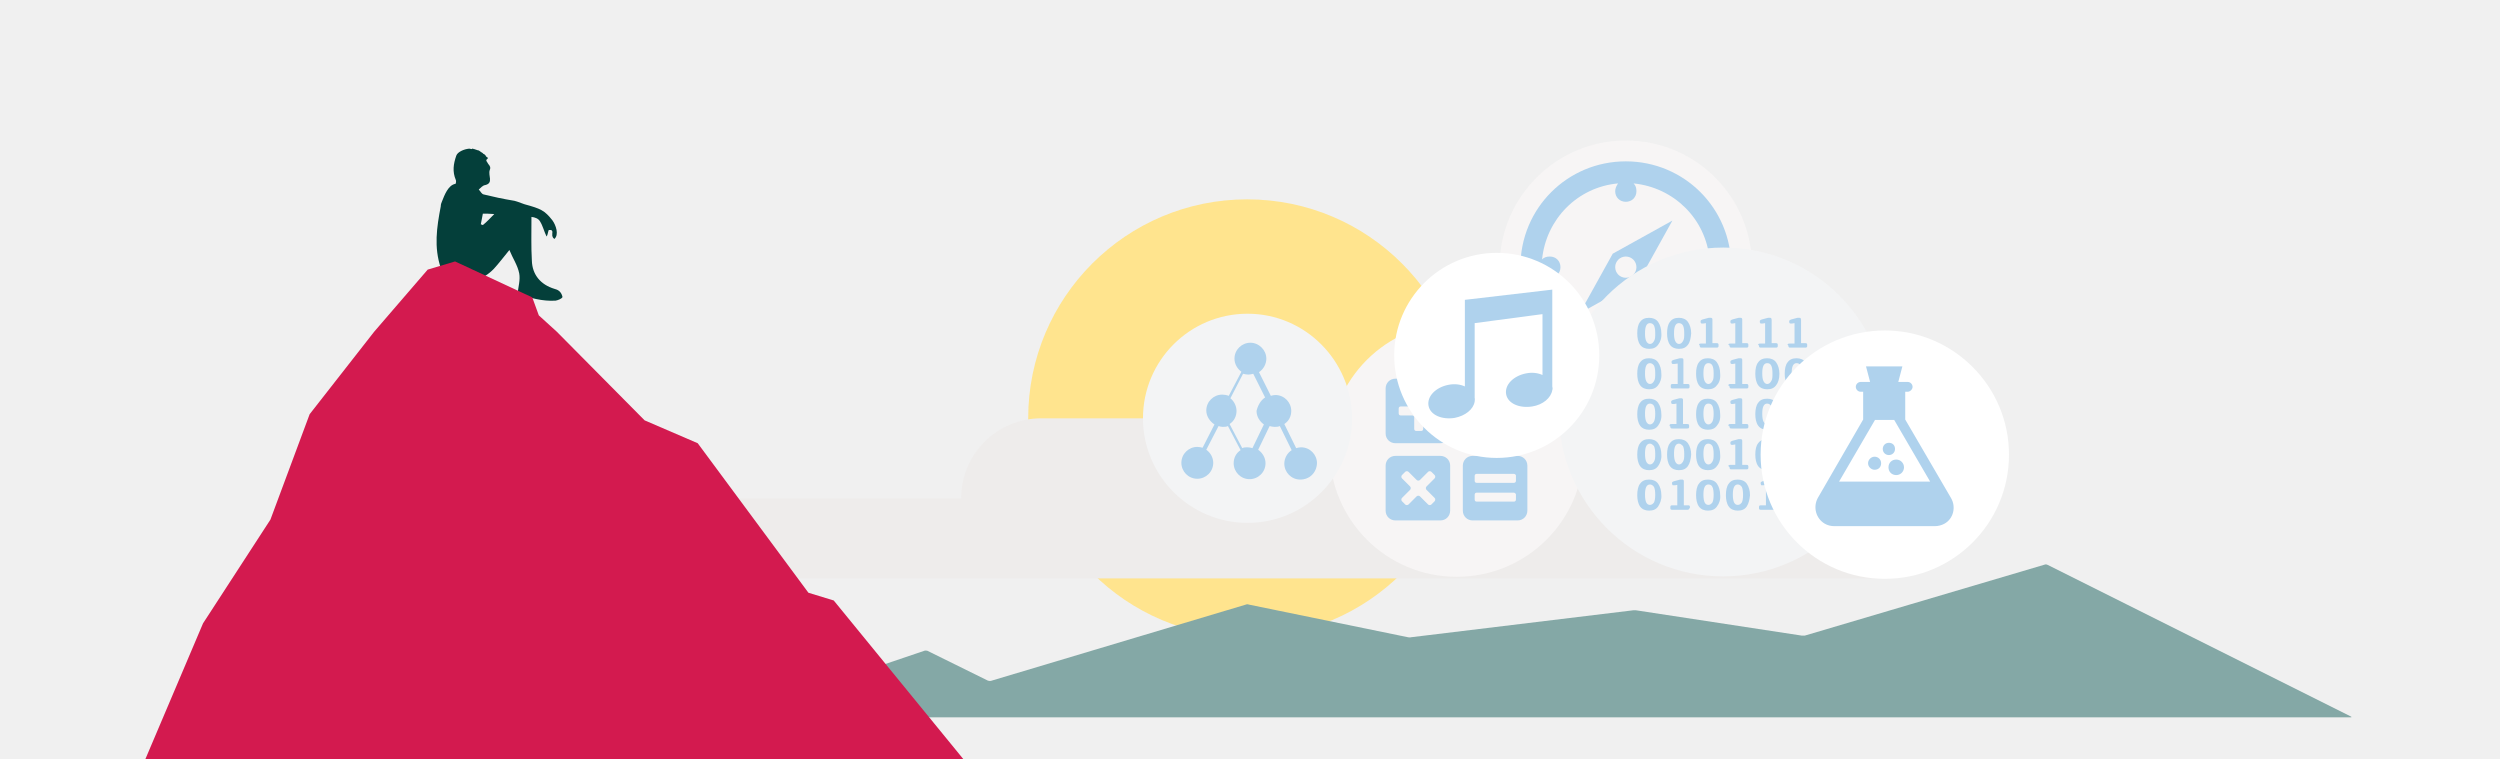
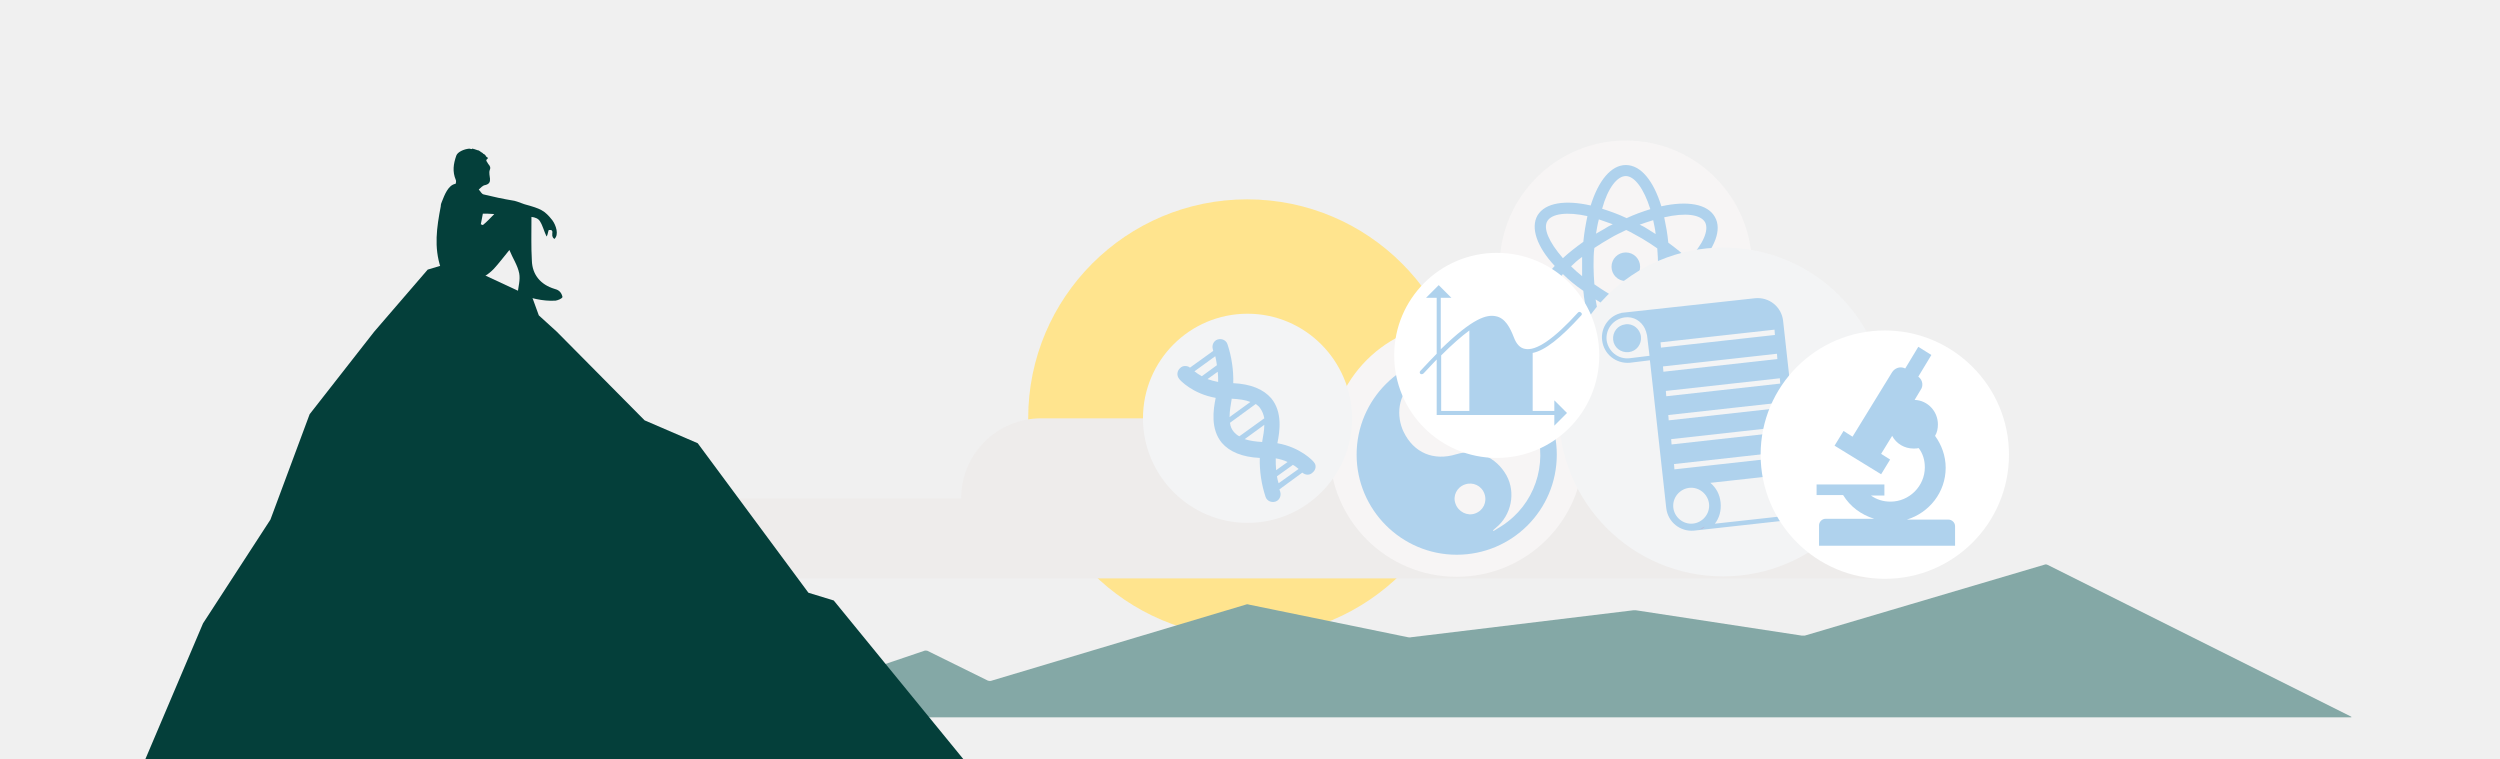
- <svg xmlns="http://www.w3.org/2000/svg" version="1.1" id="Layer_3" x="0px" y="0px" viewBox="0 303.1 612 185.8" enable-background="new 0 303.1 612 185.8" xml:space="preserve">
-   <circle fill="#FFE48E" cx="305.3" cy="405.5" r="53.6" />
-   <path fill="#EEECEB" d="M396.7,425.1v-19.6H254.9c-10.8,0-19.6,8.7-19.6,19.6h-92.8v19.6h321.2v-19.6H396.7z" />
-   <g>
-     <path fill="#84A8A6" d="M575.5,478.5c0.2,0.1,0.2,0.2,0,0.2h-397c-0.2,0-0.2-0.1,0-0.1l47.8-16.2c0.2-0.1,0.5,0,0.7,0l14.8,7.3   c0.2,0.1,0.5,0.1,0.7,0.1l62.5-18.7c0.2-0.1,0.5-0.1,0.7,0l39,8c0.2,0,0.5,0.1,0.7,0l54.4-6.6c0.2,0,0.5,0,0.7,0l40.6,6.2   c0.2,0,0.5,0,0.7,0l58.8-17.4c0.2-0.1,0.5,0,0.7,0.1L575.5,478.5z" />
-   </g>
-   <circle fill="#AFD2ED" cx="356.6" cy="413.2" r="28.7" />
+ <svg xmlns="http://www.w3.org/2000/svg" version="1.1" id="Layer_3" x="0px" y="0px" viewBox="0 280.2 612 185.8" enable-background="new 0 280.2 612 185.8" xml:space="preserve">
  <g>
    <g>
-       <path fill="#F7F5F5" d="M370.6,419.1h-9.1c-0.3,0-0.5,0.2-0.5,0.5v1.2c0,0.3,0.2,0.5,0.5,0.5h9.1c0.3,0,0.5-0.2,0.5-0.5v-1.1    C371.2,419.4,370.9,419.1,370.6,419.1z" />
-       <path fill="#F7F5F5" d="M370.6,423.7h-9.1c-0.3,0-0.5,0.2-0.5,0.5v1.2c0,0.3,0.2,0.5,0.5,0.5h9.1c0.3,0,0.5-0.2,0.5-0.5v-1.1    C371.2,424.1,370.9,423.7,370.6,423.7z" />
-       <path fill="#F7F5F5" d="M351.7,402.6h-2.8c-0.3,0-0.5-0.2-0.5-0.5v-2.8c0-0.3-0.2-0.5-0.5-0.5h-1.2c-0.3,0-0.5,0.2-0.5,0.5v2.8    c0,0.3-0.2,0.5-0.5,0.5h-2.8c-0.3,0-0.5,0.2-0.5,0.5v1.2c0,0.3,0.2,0.5,0.5,0.5h2.8c0.3,0,0.5,0.2,0.5,0.5v2.8    c0,0.3,0.2,0.5,0.5,0.5h1.2c0.3,0,0.5-0.2,0.5-0.5v-2.8c0-0.3,0.2-0.5,0.5-0.5h2.8c0.3,0,0.5-0.2,0.5-0.5v-1.2    C352.2,402.8,352,402.6,351.7,402.6z" />
-       <path fill="#F7F5F5" d="M351.2,420.2c0.2-0.2,0.2-0.6,0-0.8l-0.8-0.8c-0.2-0.2-0.6-0.2-0.8,0l-2,2c-0.2,0.2-0.6,0.2-0.8,0l-2-2    c-0.2-0.2-0.6-0.2-0.8,0l-0.8,0.8c-0.2,0.2-0.2,0.6,0,0.8l2,2c0.2,0.2,0.2,0.6,0,0.8l-2,2c-0.2,0.2-0.2,0.6,0,0.8l0.8,0.8    c0.2,0.2,0.6,0.2,0.8,0l2-2c0.2-0.2,0.6-0.2,0.8,0l2,2c0.2,0.2,0.6,0.2,0.8,0l0.8-0.8c0.2-0.2,0.2-0.6,0-0.8l-2-2    c-0.2-0.2-0.2-0.6,0-0.8L351.2,420.2z" />
-       <path fill="#F7F5F5" d="M356.6,382.1c-17.2,0-31.1,13.9-31.1,31.1s13.9,31.1,31.1,31.1s31.1-13.9,31.1-31.1    S373.8,382.1,356.6,382.1z M355,428.1c0,1.3-1,2.4-2.4,2.4h-11c-1.3,0-2.4-1-2.4-2.4v-11c0-1.3,1-2.4,2.4-2.4h11    c1.3,0,2.4,1,2.4,2.4V428.1z M355,409.2c0,1.3-1,2.4-2.4,2.4h-11c-1.3,0-2.4-1-2.4-2.4v-11c0-1.3,1-2.4,2.4-2.4h11    c1.3,0,2.4,1,2.4,2.4V409.2z M373.9,428.1c0,1.3-1,2.4-2.4,2.4h-11c-1.3,0-2.4-1-2.4-2.4v-11c0-1.3,1-2.4,2.4-2.4h11    c1.3,0,2.4,1,2.4,2.4V428.1z M373.9,409.2c0,1.3-1,2.4-2.4,2.4h-11c-1.3,0-2.4-1-2.4-2.4v-11c0-1.3,1-2.4,2.4-2.4h11    c1.3,0,2.4,1,2.4,2.4V409.2z" />
-       <path fill="#F7F5F5" d="M370.6,402.6h-9.1c-0.3,0-0.5,0.2-0.5,0.5v1.2c0,0.3,0.2,0.5,0.5,0.5h9.1c0.3,0,0.5-0.2,0.5-0.5v-1.2    C371.2,402.8,370.9,402.6,370.6,402.6z" />
+       <g>
+         <path fill="#F7F5F5" d="M398,314.6c-17.1,0-30.9,13.9-30.9,30.9s13.9,30.9,30.9,30.9c17.1,0,30.9-13.9,30.9-30.9     S415.2,314.6,398,314.6z" />
+       </g>
+     </g>
+     <g>
+       <circle fill="#AFD2ED" cx="398" cy="345.5" r="3.5" />
+       <path fill="#AFD2ED" d="M419.8,333.3c-1.8-3.2-6.8-4-13.1-2.6c-1.9-6.2-5-10.1-8.7-10.1c-3.6,0-6.7,3.8-8.6,9.9    c-6.2-1.4-11.1-0.7-13,2.4c-1.8,3.1-0.1,7.8,4.2,12.4c-4.4,4.7-6.2,9.2-4.5,12.4c1.8,3.2,6.8,4,13.1,2.6c1.9,6.2,5,10.1,8.7,10.1    c3.6,0,6.7-3.8,8.6-9.9c6.2,1.4,11.1,0.7,13-2.4c1.8-3.1,0.1-7.7-4.2-12.4C419.8,341,421.6,336.4,419.8,333.3z M378.8,334.3    c1.1-1.8,4.8-2.3,9.8-1.2c-0.4,1.9-0.8,4.1-1,6.3c-1.8,1.3-3.5,2.6-5,4C379.2,339.5,377.7,336.1,378.8,334.3z M387.3,347.8    c-1-0.8-1.9-1.6-2.7-2.4c0.8-0.8,1.7-1.6,2.7-2.3c0,0.8,0,1.6,0,2.4C387.3,346.3,387.3,347,387.3,347.8z M378.6,356.4    c-1-1.9,0.4-5.3,4-9.1c1.4,1.4,3.1,2.8,5,4.1c0.2,2.2,0.6,4.3,1,6.2C383.4,358.8,379.7,358.3,378.6,356.4z M405.3,337.5    c-0.6-0.4-1.3-0.8-1.9-1.2c-0.6-0.4-1.3-0.8-2-1.1c1.2-0.4,2.2-0.8,3.3-1.1C404.9,335.1,405.2,336.3,405.3,337.5z M398,323.3    c2.1,0,4.4,3,6,8.1c-1.9,0.6-3.9,1.3-5.8,2.2c-2.1-1-4.1-1.7-6-2.3C393.6,326.2,395.9,323.3,398,323.3z M391.4,333.9    c1.1,0.4,2.2,0.8,3.4,1.2c-0.7,0.3-1.4,0.7-2,1.1c-0.7,0.4-1.4,0.8-2.1,1.2C390.9,336.2,391.1,335,391.4,333.9z M390.6,353.5    c0.6,0.4,1.3,0.8,1.9,1.2c0.7,0.4,1.4,0.8,2,1.1c-1.2,0.4-2.2,0.8-3.3,1.1C391,355.8,390.8,354.7,390.6,353.5z M398,367.7    c-2.1,0-4.4-3-6-8.1c1.9-0.6,3.9-1.3,5.8-2.2c2.1,1,4.1,1.7,6,2.3C402.3,364.8,400.1,367.7,398,367.7z M404.6,357.1    c-1.1-0.4-2.2-0.8-3.4-1.2c0.7-0.4,1.3-0.7,2-1.1c0.7-0.4,1.4-0.8,2.1-1.2C405.1,354.8,404.9,356,404.6,357.1z M405.7,350    c-1.2,0.8-2.5,1.6-3.9,2.3c-1.3,0.8-2.7,1.4-3.9,2c-1.3-0.6-2.6-1.4-3.9-2.1c-1.3-0.8-2.6-1.6-3.7-2.4c-0.1-1.4-0.2-2.9-0.2-4.4    c0-1.6,0-3.1,0.2-4.5c1.2-0.8,2.5-1.6,3.9-2.4c1.3-0.8,2.7-1.4,3.9-2c1.3,0.6,2.6,1.4,3.9,2.1c1.3,0.8,2.6,1.6,3.7,2.4    c0.1,1.4,0.2,2.9,0.2,4.4C405.9,347.1,405.8,348.6,405.7,350z M417.4,334.6c1,1.9-0.4,5.3-4,9.1c-1.5-1.4-3.1-2.7-5-4.1    c-0.2-2.2-0.6-4.3-1-6.2C412.6,332.2,416.3,332.7,417.4,334.6z M408.6,343.2c1,0.8,1.9,1.6,2.7,2.4c-0.8,0.8-1.7,1.5-2.7,2.3    c0-0.8,0-1.6,0-2.4C408.7,344.8,408.7,344,408.6,343.2z M417.2,356.7c-1.1,1.8-4.8,2.3-9.8,1.1c0.4-1.9,0.8-4.1,1-6.3    c1.8-1.3,3.5-2.6,5-3.9C416.8,351.4,418.3,354.9,417.2,356.7z" />
    </g>
  </g>
-   <circle fill="#AFD2ED" cx="398" cy="368.4" r="27.6" />
+   <circle fill="#FFE48E" cx="305.3" cy="382.6" r="53.6" />
+   <path fill="#EEECEB" d="M396.7,402.2v-19.6H254.9c-10.8,0-19.6,8.7-19.6,19.6h-92.8v19.6h321.2v-19.6H396.7z" />
+   <g>
+     <path fill="#84A8A6" d="M575.5,455.6c0.2,0.1,0.2,0.2,0,0.2h-397c-0.2,0-0.2-0.1,0-0.1l47.8-16.2c0.2-0.1,0.5,0,0.7,0l14.8,7.3   c0.2,0.1,0.5,0.1,0.7,0.1l62.5-18.7c0.2-0.1,0.5-0.1,0.7,0l39,8c0.2,0,0.5,0.1,0.7,0l54.4-6.6c0.2,0,0.5,0,0.7,0l40.6,6.2   c0.2,0,0.5,0,0.7,0l58.8-17.4c0.2-0.1,0.5,0,0.7,0.1L575.5,455.6z" />
+   </g>
  <g>
    <g>
-       <circle fill="#F7F5F5" cx="398" cy="368.5" r="2.6" />
-       <path fill="#F7F5F5" d="M414,368.5c0-1.5,1.1-2.6,2.6-2.6c0.7,0,1.3,0.3,1.9,0.7c-0.9-9.9-8.7-17.6-18.6-18.6    c0.5,0.5,0.7,1.1,0.7,1.9c0,1.5-1.1,2.6-2.6,2.6s-2.6-1.1-2.6-2.6c0-0.7,0.3-1.3,0.7-1.9c-9.9,0.9-17.6,8.7-18.6,18.6    c0.5-0.5,1.1-0.7,1.9-0.7c1.5,0,2.6,1.1,2.6,2.6s-1.1,2.6-2.6,2.6c-0.7,0-1.3-0.3-1.9-0.7c0.9,9.9,8.7,17.6,18.6,18.6    c-0.5-0.5-0.7-1.1-0.7-1.9c0-1.5,1.1-2.6,2.6-2.6s2.6,1.1,2.6,2.6c0,0.7-0.3,1.3-0.7,1.9c9.9-0.9,17.6-8.7,18.6-18.6    c-0.5,0.5-1.1,0.7-1.9,0.7C415.2,371.1,414,369.8,414,368.5z M401.3,371.7L401.3,371.7l-14.6,8.1l8.1-14.6l0,0l14.6-8.1    L401.3,371.7z" />
-       <path fill="#F7F5F5" d="M398,337.5c-17.1,0-30.9,13.9-30.9,30.9s13.9,30.9,30.9,30.9c17.1,0,30.9-13.9,30.9-30.9    S415.2,337.5,398,337.5z M398,394.2c-14.2,0-25.8-11.5-25.8-25.8s11.5-25.8,25.8-25.8s25.8,11.5,25.8,25.8    C423.9,382.7,412.3,394.2,398,394.2z" />
+       <path fill="#F7F5F5" d="M356.6,359.2c-17.2,0-31.1,13.9-31.1,31.1s13.9,31.1,31.1,31.1s31.1-13.9,31.1-31.1    S373.8,359.2,356.6,359.2z" />
    </g>
  </g>
-   <circle fill="#AFD2ED" cx="421.8" cy="403.9" r="37.2" />
+   <path fill="#043F3A" d="M135.7,350.9c-3.3-1-5.4-3.4-5.5-6.9c-0.2-3.5-0.1-6.7-0.1-10.7c0.9,0.1,1.7,0.4,2.1,1.1  c0.7,1.1,1,2.5,1.6,3.7c0.3-0.4,0.3-1,0.5-1.5c0,0,0-0.1,0.1-0.1h0.1c0.1,0,0.3,0,0.4,0c0.3,0.1,0.4,0.5,0.3,0.7c0,0,0,0.1,0,0.2  s0,0.2,0,0.3v0.1v0.1l0,0v0.1c0,0,0,0.1,0.1,0.1c0,0.1,0,0.2,0.1,0.3c0.1,0.1,0.2,0.2,0.3,0.3c1.2-1,0.4-3.4-0.5-4.6  c-1.9-2.4-2.8-2.8-6.8-3.9c-1.3-0.5-2.5-0.9-2.8-0.9c-2.4-0.4-4.8-0.9-7.2-1.5c-0.5-0.1-0.8-0.8-1.2-1.2c0.5-0.4,0.9-1,1.6-1.1  c2.1-0.5,0.6-2.4,1.1-3.7c0-0.1,0.1-0.2,0.1-0.3v-0.1v-0.1v-0.1v-0.1c0-0.1-0.1-0.1-0.1-0.2s-0.1-0.2-0.1-0.2  c-0.1-0.1-0.2-0.3-0.3-0.4c-0.1-0.2-0.2-0.3-0.3-0.5c-0.1-0.1-0.1-0.1-0.1-0.2l0,0c0-0.1,0-0.1-0.1-0.2c0.1-0.1,0.2-0.2,0.3-0.3  c0.1-0.1,0.2-0.2,0.1-0.3c-0.1-0.1-0.2-0.1-0.3-0.2s-0.2-0.2-0.2-0.3c-0.1-0.1-0.2-0.2-0.3-0.3c-0.1-0.1-0.1-0.1-0.2-0.1  c-0.1-0.1-0.2-0.1-0.2-0.2c-0.1-0.1-0.2-0.1-0.3-0.2c-0.1,0-0.2-0.1-0.3-0.2c-0.1-0.1-0.2-0.1-0.3-0.2c-0.1-0.1-0.2-0.1-0.3-0.1  c-0.1,0-0.2-0.1-0.3-0.1c-0.2-0.1-0.4-0.1-0.6-0.2c-0.1,0-0.2,0-0.3-0.1c0,0-0.1,0-0.2,0c0,0,0,0-0.1,0.1c-0.2,0-0.4-0.1-0.6-0.1  c0,0-0.1,0-0.1-0.1v0.1c-1.2,0.1-2.8,0.8-3.1,1.7c-0.7,2-1,3.9-0.1,6c0.1,0.2,0,0.9-0.1,0.9c-1.8,0.3-2.7,2.8-3.3,4.3  c-0.2,0.4-0.3,0.8-0.3,1.2c-1,5.2-1.7,10,0,15.1c0.5,1.6,1.6,2.5,3.1,2.9c3.8,1.1,7.2,0.1,9.9-2.7c1.2-1.3,2.4-2.9,3.8-4.6  c0.8,2,2,3.7,2.4,5.7c0.3,1.6-0.2,3.2-0.4,5c3,1,6,1.9,9.3,1.7c0.6-0.1,1.6-0.5,1.7-0.9C137.4,351.5,136.5,351.1,135.7,350.9z   M118.2,335.3c-0.2-0.1-0.3-0.1-0.5-0.2c0.2-0.8,0.3-1.7,0.5-2.6c0.8,0,1.6,0,2.8,0.1C120,333.6,119.2,334.5,118.2,335.3z" />
+   <polygon fill="#043F3A" points="235.8,466 204.1,427.2 197.9,425.3 170.8,388.7 157.8,383.1 136.3,361.4 131.9,357.4 130.3,353   111.4,344.2 104.7,346.2 91.6,361.4 75.8,381.6 66.2,407.4 49.7,432.8 35.6,466 " />
+   <rect y="280.2" fill="none" width="612" height="185.7" />
  <g>
-     <path fill="#F3F4F5" d="M418.2,411.7c-0.4,0-0.7,0.2-0.9,0.6c-0.2,0.4-0.3,1-0.3,1.9c0,0.8,0.1,1.5,0.3,1.9   c0.2,0.4,0.5,0.7,0.9,0.7s0.7-0.2,1-0.7s0.3-1,0.3-1.9c0-0.8-0.1-1.5-0.3-1.9C419,412,418.7,411.7,418.2,411.7z" />
-     <path fill="#F3F4F5" d="M418.2,421.7c-0.4,0-0.7,0.2-0.9,0.6c-0.2,0.4-0.3,1-0.3,1.9c0,0.8,0.1,1.5,0.3,1.9   c0.2,0.4,0.5,0.6,0.9,0.6s0.7-0.2,1-0.6c0.2-0.4,0.3-1,0.3-1.9c0-0.8-0.1-1.5-0.3-1.9C419,421.9,418.7,421.7,418.2,421.7z" />
-     <path fill="#F3F4F5" d="M411,382.2c-0.4,0-0.7,0.2-0.9,0.6c-0.2,0.4-0.3,1-0.3,1.9s0.1,1.5,0.3,1.9c0.2,0.4,0.5,0.7,0.9,0.7   s0.7-0.2,1-0.7s0.3-1,0.3-1.9s-0.1-1.5-0.3-1.9C411.8,382.4,411.4,382.2,411,382.2z" />
-     <path fill="#F3F4F5" d="M418.2,401.9c-0.4,0-0.7,0.2-0.9,0.6c-0.2,0.4-0.3,1-0.3,1.9c0,0.8,0.1,1.5,0.3,1.9   c0.2,0.4,0.5,0.7,0.9,0.7s0.7-0.2,1-0.7c0.2-0.4,0.3-1,0.3-1.9c0-0.8-0.1-1.5-0.3-1.9C419,402.1,418.7,401.9,418.2,401.9z" />
-     <path fill="#F3F4F5" d="M418.2,392c-0.4,0-0.7,0.2-0.9,0.6c-0.2,0.4-0.3,1-0.3,1.9s0.1,1.5,0.3,1.9c0.2,0.4,0.5,0.7,0.9,0.7   s0.7-0.2,1-0.7s0.3-1,0.3-1.9s-0.1-1.5-0.3-1.9C419,392.2,418.7,392,418.2,392z" />
-     <path fill="#F3F4F5" d="M403.9,382.2c-0.4,0-0.7,0.2-0.9,0.6c-0.2,0.4-0.3,1-0.3,1.9s0.1,1.5,0.3,1.9c0.2,0.4,0.5,0.7,0.9,0.7   s0.7-0.2,1-0.7s0.3-1,0.3-1.9s-0.1-1.5-0.3-1.9C404.7,382.4,404.3,382.2,403.9,382.2z" />
-     <path fill="#F3F4F5" d="M411,411.7c-0.4,0-0.7,0.2-0.9,0.6c-0.2,0.4-0.3,1-0.3,1.9c0,0.8,0.1,1.5,0.3,1.9c0.2,0.4,0.5,0.7,0.9,0.7   s0.7-0.2,1-0.7s0.3-1,0.3-1.9c0-0.8-0.1-1.5-0.3-1.9C411.7,412,411.4,411.7,411,411.7z" />
-     <path fill="#F3F4F5" d="M403.9,401.9c-0.4,0-0.7,0.2-0.9,0.6c-0.2,0.4-0.3,1-0.3,1.9c0,0.8,0.1,1.5,0.3,1.9   c0.2,0.4,0.5,0.7,0.9,0.7s0.7-0.2,1-0.7c0.2-0.4,0.3-1,0.3-1.9c0-0.8-0.1-1.5-0.3-1.9S404.3,401.9,403.9,401.9z" />
-     <path fill="#F3F4F5" d="M403.9,421.7c-0.4,0-0.7,0.2-0.9,0.6c-0.2,0.4-0.3,1-0.3,1.9c0,0.8,0.1,1.5,0.3,1.9   c0.2,0.4,0.5,0.6,0.9,0.6s0.7-0.2,1-0.6c0.2-0.4,0.3-1,0.3-1.9c0-0.8-0.1-1.5-0.3-1.9C404.6,421.9,404.3,421.7,403.9,421.7z" />
-     <path fill="#F3F4F5" d="M403.9,411.7c-0.4,0-0.7,0.2-0.9,0.6c-0.2,0.4-0.3,1-0.3,1.9c0,0.8,0.1,1.5,0.3,1.9   c0.2,0.4,0.5,0.7,0.9,0.7s0.7-0.2,1-0.7s0.3-1,0.3-1.9c0-0.8-0.1-1.5-0.3-1.9C404.6,412,404.3,411.7,403.9,411.7z" />
-     <path fill="#F3F4F5" d="M432.6,411.7c-0.4,0-0.7,0.2-0.9,0.6c-0.2,0.4-0.3,1-0.3,1.9c0,0.8,0.1,1.5,0.3,1.9   c0.2,0.4,0.5,0.7,0.9,0.7s0.7-0.2,1-0.7s0.3-1,0.3-1.9c0-0.8-0.1-1.5-0.3-1.9C433.4,412,433.1,411.7,432.6,411.7z" />
-     <path fill="#F3F4F5" d="M403.9,392c-0.4,0-0.7,0.2-0.9,0.6c-0.2,0.4-0.3,1-0.3,1.9s0.1,1.5,0.3,1.9c0.2,0.4,0.5,0.7,0.9,0.7   s0.7-0.2,1-0.7s0.3-1,0.3-1.9s-0.1-1.5-0.3-1.9C404.6,392.2,404.3,392,403.9,392z" />
-     <path fill="#F3F4F5" d="M425.4,421.7c-0.4,0-0.7,0.2-0.9,0.6c-0.2,0.4-0.3,1-0.3,1.9c0,0.8,0.1,1.5,0.3,1.9   c0.2,0.4,0.5,0.6,0.9,0.6s0.7-0.2,1-0.6c0.2-0.4,0.3-1,0.3-1.9c0-0.8-0.1-1.5-0.3-1.9C426.1,421.9,425.8,421.7,425.4,421.7z" />
-     <path fill="#F3F4F5" d="M439.8,392c-0.4,0-0.7,0.2-0.9,0.6c-0.2,0.4-0.3,1-0.3,1.9s0.1,1.5,0.3,1.9c0.2,0.4,0.5,0.7,0.9,0.7   s0.7-0.2,1-0.7s0.3-1,0.3-1.9s-0.1-1.5-0.3-1.9S440.3,392,439.8,392z" />
-     <path fill="#F3F4F5" d="M439.8,401.9c-0.4,0-0.7,0.2-0.9,0.6c-0.2,0.4-0.3,1-0.3,1.9c0,0.8,0.1,1.5,0.3,1.9   c0.2,0.4,0.5,0.7,0.9,0.7s0.7-0.2,1-0.7c0.2-0.4,0.3-1,0.3-1.9c0-0.8-0.1-1.5-0.3-1.9C440.6,402.2,440.3,401.9,439.8,401.9z" />
-     <path fill="#F3F4F5" d="M432.6,392c-0.4,0-0.7,0.2-0.9,0.6c-0.2,0.4-0.3,1-0.3,1.9s0.1,1.5,0.3,1.9c0.2,0.4,0.5,0.7,0.9,0.7   s0.7-0.2,1-0.7s0.3-1,0.3-1.9s-0.1-1.5-0.3-1.9C433.4,392.2,433.1,392,432.6,392z" />
-     <path fill="#F3F4F5" d="M439.8,421.7c-0.4,0-0.7,0.2-0.9,0.6c-0.2,0.4-0.3,1-0.3,1.9c0,0.8,0.1,1.5,0.3,1.9s0.5,0.6,0.9,0.6   s0.7-0.2,1-0.6c0.2-0.4,0.3-1,0.3-1.9c0-0.8-0.1-1.5-0.3-1.9C440.6,421.9,440.3,421.7,439.8,421.7z" />
-     <path fill="#F3F4F5" d="M421.9,363.7c-22.3,0-40.3,18-40.3,40.3c0,22.2,18,40.2,40.2,40.2s40.2-18,40.2-40.2   C462.1,381.7,444.1,363.7,421.9,363.7z M416,387.3c0.1-0.1,0.3-0.1,0.5-0.1h1.1v-5l-0.6,0.1c-0.1,0-0.2,0-0.2,0h-0.1   c-0.1,0-0.3,0-0.3-0.1c-0.1-0.1-0.1-0.2-0.1-0.4c0-0.1,0-0.2,0.1-0.3c0.1-0.1,0.2-0.1,0.4-0.2l1.5-0.4c0.1,0,0.2,0,0.3,0   c0.1,0,0.1,0,0.2,0s0.2,0,0.3,0.1c0.1,0.1,0.1,0.2,0.1,0.4v5.7h0.9c0.2,0,0.4,0,0.5,0.1s0.1,0.2,0.1,0.5c0,0.2,0,0.3-0.1,0.4   s-0.3,0.1-0.5,0.1h-3.4c-0.2,0-0.4,0-0.5-0.1s-0.1-0.2-0.1-0.4C415.9,387.5,415.9,387.3,416,387.3z M405.9,427.1   c-0.5,0.7-1.2,1-2.2,1c-0.9,0-1.7-0.3-2.2-1s-0.7-1.7-0.7-2.8c0-1.1,0.2-2.2,0.7-2.8c0.5-0.7,1.2-1,2.2-1c0.9,0,1.7,0.3,2.2,1   s0.8,1.7,0.8,2.8C406.8,425.4,406.4,426.3,405.9,427.1z M405.9,417.2c-0.5,0.7-1.2,1-2.2,1c-0.9,0-1.7-0.3-2.2-1s-0.7-1.7-0.7-2.8   c0-1.2,0.2-2.2,0.7-2.8c0.5-0.7,1.2-1,2.2-1c0.9,0,1.7,0.3,2.2,1s0.8,1.7,0.8,2.8C406.8,415.5,406.4,416.5,405.9,417.2z    M405.9,407.3c-0.5,0.7-1.2,1-2.2,1c-0.9,0-1.7-0.3-2.2-1s-0.7-1.7-0.7-2.8c0-1.1,0.2-2.2,0.7-2.8c0.5-0.7,1.2-1,2.2-1   c0.9,0,1.7,0.3,2.2,1s0.8,1.7,0.8,2.8C406.8,405.7,406.4,406.6,405.9,407.3z M405.9,397.4c-0.5,0.7-1.2,1-2.2,1   c-0.9,0-1.7-0.3-2.2-1s-0.7-1.7-0.7-2.8c0-1.2,0.2-2.2,0.7-2.8c0.5-0.7,1.2-1,2.2-1c0.9,0,1.7,0.3,2.2,1s0.8,1.7,0.8,2.8   C406.8,395.8,406.4,396.8,405.9,397.4z M405.9,387.5c-0.5,0.7-1.2,1-2.2,1c-0.9,0-1.7-0.3-2.2-1s-0.7-1.7-0.7-2.8   c0-1.2,0.2-2.2,0.7-2.8c0.5-0.7,1.2-1,2.2-1c0.9,0,1.7,0.3,2.2,1s0.8,1.7,0.8,2.8C406.8,385.9,406.4,386.9,405.9,387.5z    M413.4,427.8c-0.1,0.1-0.3,0.1-0.5,0.1h-3.4c-0.2,0-0.4,0-0.5-0.1s-0.1-0.2-0.1-0.4s0-0.4,0.1-0.5s0.3-0.1,0.5-0.1h1.1v-5   l-0.6,0.1c-0.1,0-0.2,0-0.2,0h-0.1c-0.1,0-0.3,0-0.3-0.1s-0.1-0.2-0.1-0.4c0-0.1,0-0.2,0.1-0.3c0.1-0.1,0.2-0.1,0.4-0.2l1.5-0.4   c0.1,0,0.2,0,0.3,0c0.1,0,0.1,0,0.2,0s0.2,0,0.3,0.1c0.1,0.1,0.1,0.2,0.1,0.4v5.8h0.9c0.2,0,0.4,0,0.5,0.1s0.1,0.2,0.1,0.5   C413.6,427.5,413.5,427.7,413.4,427.8z M413.2,417.2c-0.5,0.7-1.2,1-2.2,1c-0.9,0-1.7-0.3-2.2-1s-0.7-1.7-0.7-2.8   c0-1.2,0.2-2.2,0.7-2.8c0.5-0.7,1.2-1,2.2-1c0.9,0,1.7,0.3,2.2,1s0.8,1.7,0.8,2.8C413.9,415.5,413.7,416.5,413.2,417.2z    M409.9,392.2c-0.1,0-0.2,0-0.2,0h-0.1c-0.1,0-0.3,0-0.3-0.1c-0.1-0.1-0.1-0.2-0.1-0.4c0-0.1,0-0.2,0.1-0.3   c0.1-0.1,0.2-0.1,0.4-0.2l1.5-0.4c0.1,0,0.2,0,0.3,0c0.1,0,0.1,0,0.2,0s0.2,0,0.3,0.1c0.1,0.1,0.1,0.2,0.1,0.4v5.8h0.9   c0.2,0,0.4,0,0.5,0.1s0.1,0.2,0.1,0.5c0,0.2,0,0.3-0.1,0.4s-0.3,0.1-0.5,0.1h-3.4c-0.2,0-0.4,0-0.5-0.1s-0.1-0.2-0.1-0.4   s0-0.4,0.1-0.5s0.3-0.1,0.5-0.1h1.1v-5L409.9,392.2z M408.8,407c0.1-0.1,0.3-0.1,0.5-0.1h1.1v-5l-0.6,0.1c-0.1,0-0.2,0-0.2,0h-0.1   c-0.1,0-0.3,0-0.3-0.1c-0.1-0.1-0.1-0.2-0.1-0.4c0-0.1,0-0.2,0.1-0.3c0.1-0.1,0.2-0.1,0.4-0.2l1.5-0.4c0.1,0,0.2,0,0.3,0   c0.1,0,0.1,0,0.2,0s0.2,0,0.3,0.1c0.1,0.1,0.1,0.2,0.1,0.4v5.8h0.9c0.2,0,0.4,0,0.5,0.1s0.1,0.2,0.1,0.5c0,0.2,0,0.3-0.1,0.4   s-0.3,0.1-0.5,0.1h-3.4c-0.2,0-0.4,0-0.5-0.1s-0.1-0.2-0.1-0.4C408.6,407.4,408.7,407.1,408.8,407z M413.2,387.5   c-0.5,0.7-1.2,1-2.2,1c-0.9,0-1.7-0.3-2.2-1s-0.7-1.7-0.7-2.8c0-1.2,0.2-2.2,0.7-2.8c0.5-0.7,1.2-1,2.2-1c0.9,0,1.7,0.3,2.2,1   s0.8,1.7,0.8,2.8C413.9,385.9,413.7,386.9,413.2,387.5z M420.3,427.1c-0.5,0.7-1.2,1-2.2,1c-0.9,0-1.7-0.3-2.2-1s-0.7-1.7-0.7-2.8   c0-1.1,0.2-2.2,0.7-2.8c0.5-0.7,1.2-1,2.2-1c0.9,0,1.7,0.3,2.2,1s0.8,1.7,0.8,2.8C421.2,425.4,420.9,426.3,420.3,427.1z    M420.3,417.2c-0.5,0.7-1.2,1-2.2,1c-0.9,0-1.7-0.3-2.2-1s-0.7-1.7-0.7-2.8c0-1.2,0.2-2.2,0.7-2.8c0.5-0.7,1.2-1,2.2-1   c0.9,0,1.7,0.3,2.2,1s0.8,1.7,0.8,2.8C421.2,415.5,420.9,416.5,420.3,417.2z M420.3,407.3c-0.5,0.7-1.2,1-2.2,1   c-0.9,0-1.7-0.3-2.2-1s-0.7-1.7-0.7-2.8c0-1.1,0.2-2.2,0.7-2.8c0.5-0.7,1.2-1,2.2-1c0.9,0,1.7,0.3,2.2,1s0.8,1.7,0.8,2.8   C421.2,405.7,420.9,406.6,420.3,407.3z M420.3,397.4c-0.5,0.7-1.2,1-2.2,1c-0.9,0-1.7-0.3-2.2-1s-0.7-1.7-0.7-2.8   c0-1.2,0.2-2.2,0.7-2.8c0.5-0.7,1.2-1,2.2-1c0.9,0,1.7,0.3,2.2,1s0.8,1.7,0.8,2.8C421.2,395.8,420.9,396.8,420.3,397.4z    M437.7,387.3c0.1-0.1,0.3-0.1,0.5-0.1h1.1v-5l-0.6,0.1c-0.1,0-0.2,0-0.2,0h-0.1c-0.1,0-0.3,0-0.3-0.1c-0.1-0.1-0.1-0.2-0.1-0.4   c0-0.1,0-0.2,0.1-0.3c0.1-0.1,0.2-0.1,0.4-0.2l1.5-0.4c0.1,0,0.2,0,0.3,0c0.1,0,0.1,0,0.2,0s0.2,0,0.3,0.1c0,0.1,0.1,0.2,0.1,0.4   v5.7h0.9c0.2,0,0.4,0,0.5,0.1s0.1,0.2,0.1,0.5c0,0.2,0,0.3-0.1,0.4s-0.3,0.1-0.5,0.1h-3.4c-0.2,0-0.4,0-0.5-0.1s-0.1-0.2-0.1-0.4   C437.5,387.5,437.6,387.3,437.7,387.3z M430.5,387.3c0.1-0.1,0.3-0.1,0.5-0.1h1.1v-5l-0.6,0.1c-0.1,0-0.2,0-0.2,0h-0.1   c-0.1,0-0.3,0-0.3-0.1c-0.1-0.1-0.1-0.2-0.1-0.4c0-0.1,0-0.2,0.1-0.3c0.1-0.1,0.2-0.1,0.4-0.2l1.5-0.4c0.1,0,0.2,0,0.3,0   c0.1,0,0.1,0,0.2,0s0.2,0,0.3,0.1c0,0.1,0.1,0.2,0.1,0.4v5.7h0.9c0.2,0,0.4,0,0.5,0.1s0.1,0.2,0.1,0.5c0,0.2,0,0.3-0.1,0.4   s-0.3,0.1-0.5,0.1h-3.4c-0.2,0-0.4,0-0.5-0.1s-0.1-0.2-0.1-0.4C430.3,387.5,430.4,387.3,430.5,387.3z M423.2,387.3   c0.1-0.1,0.3-0.1,0.5-0.1h1.1v-5l-0.6,0.1c-0.1,0-0.2,0-0.2,0l0,0c-0.1,0-0.3,0-0.3-0.1c-0.1-0.1-0.1-0.2-0.1-0.4   c0-0.1,0-0.2,0.1-0.3c0.1-0.1,0.2-0.1,0.4-0.2l1.5-0.4c0.1,0,0.2,0,0.3,0c0.1,0,0.1,0,0.2,0s0.2,0,0.3,0.1c0.1,0.1,0.1,0.2,0.1,0.4   v5.7h0.9c0.2,0,0.4,0,0.5,0.1s0.1,0.2,0.1,0.5c0,0.2,0,0.3-0.1,0.4s-0.3,0.1-0.5,0.1H424c-0.2,0-0.4,0-0.5-0.1s-0.1-0.2-0.1-0.4   C423,387.5,423.1,387.3,423.2,387.3z M423.2,397.2c0.1-0.1,0.3-0.1,0.5-0.1h1.1v-5l-0.6,0.1c-0.1,0-0.2,0-0.2,0l0,0   c-0.1,0-0.3,0-0.3-0.1c-0.1-0.1-0.1-0.2-0.1-0.4c0-0.1,0-0.2,0.1-0.3c0.1-0.1,0.2-0.1,0.4-0.2l1.5-0.4c0.1,0,0.2,0,0.3,0   c0.1,0,0.1,0,0.2,0s0.2,0,0.3,0.1c0.1,0.1,0.1,0.2,0.1,0.4v5.8h0.9c0.2,0,0.4,0,0.5,0.1s0.1,0.2,0.1,0.5c0,0.2,0,0.3-0.1,0.4   s-0.3,0.1-0.5,0.1H424c-0.2,0-0.4,0-0.5-0.1s-0.1-0.2-0.1-0.4C423,397.5,423.1,397.3,423.2,397.2z M423.2,407   c0.1-0.1,0.3-0.1,0.5-0.1h1.1v-5l-0.6,0.1c-0.1,0-0.2,0-0.2,0l0,0c-0.1,0-0.3,0-0.3-0.1c-0.1-0.1-0.1-0.2-0.1-0.4   c0-0.1,0-0.2,0.1-0.3c0.1-0.1,0.2-0.1,0.4-0.2l1.5-0.4c0.1,0,0.2,0,0.3,0c0.1,0,0.1,0,0.2,0s0.2,0,0.3,0.1c0.1,0.1,0.1,0.2,0.1,0.4   v5.8h0.9c0.2,0,0.4,0,0.5,0.1s0.1,0.2,0.1,0.5c0,0.2,0,0.3-0.1,0.4s-0.3,0.1-0.5,0.1H424c-0.2,0-0.4,0-0.5-0.1s-0.1-0.2-0.1-0.4   C423,407.4,423.1,407.1,423.2,407z M423.2,417c0.1-0.1,0.3-0.1,0.5-0.1h1.1v-5l-0.6,0.1c-0.1,0-0.2,0-0.2,0l0,0   c-0.1,0-0.3,0-0.3-0.1c-0.1-0.1-0.1-0.2-0.1-0.4c0-0.1,0-0.2,0.1-0.3s0.2-0.1,0.4-0.2l1.5-0.4c0.1,0,0.2,0,0.3,0c0.1,0,0.1,0,0.2,0   s0.2,0,0.3,0.1c0.1,0.1,0.1,0.2,0.1,0.4v5.8h0.9c0.2,0,0.4,0,0.5,0.1s0.1,0.2,0.1,0.5c0,0.2,0,0.3-0.1,0.4s-0.3,0.1-0.5,0.1H424   c-0.2,0-0.4,0-0.5-0.1s-0.1-0.2-0.1-0.4C423,417.2,423.1,417,423.2,417z M427.6,427.1c-0.5,0.7-1.2,1-2.2,1c-0.9,0-1.7-0.3-2.2-1   s-0.7-1.7-0.7-2.8c0-1.1,0.2-2.2,0.7-2.8c0.5-0.7,1.2-1,2.2-1c0.9,0,1.7,0.3,2.2,1s0.8,1.7,0.8,2.8   C428.3,425.4,428.1,426.3,427.6,427.1z M435.1,427.8c-0.1,0.1-0.3,0.1-0.5,0.1h-3.4c-0.2,0-0.4,0-0.5-0.1s-0.1-0.2-0.1-0.4   s0-0.4,0.1-0.5s0.3-0.1,0.5-0.1h1.1v-5l-0.6,0.1c-0.1,0-0.2,0-0.2,0h-0.1c-0.1,0-0.3,0-0.3-0.1s-0.1-0.2-0.1-0.4   c0-0.1,0-0.2,0.1-0.3c0.1-0.1,0.2-0.1,0.4-0.2l1.5-0.4c0.1,0,0.2,0,0.3,0s0.1,0,0.2,0s0.2,0,0.3,0.1c0,0.1,0.1,0.2,0.1,0.4v5.8h0.9   c0.2,0,0.4,0,0.5,0.1s0.1,0.2,0.1,0.5C435.2,427.5,435.2,427.7,435.1,427.8z M434.8,417.2c-0.5,0.7-1.2,1-2.2,1   c-0.9,0-1.7-0.3-2.2-1s-0.7-1.7-0.7-2.8c0-1.2,0.2-2.2,0.7-2.8c0.5-0.7,1.2-1,2.2-1c0.9,0,1.7,0.3,2.2,1s0.8,1.7,0.8,2.8   C435.6,415.5,435.3,416.5,434.8,417.2z M434.8,407.3c-0.5,0.7-1.2,1-2.2,1c-0.9,0-1.7-0.3-2.2-1s-0.7-1.7-0.7-2.8   c0-1.1,0.2-2.2,0.7-2.8c0.5-0.7,1.2-1,2.2-1c0.9,0,1.7,0.3,2.2,1s0.8,1.7,0.8,2.8C435.6,405.7,435.3,406.6,434.8,407.3z    M434.8,397.4c-0.5,0.7-1.2,1-2.2,1c-0.9,0-1.7-0.3-2.2-1s-0.7-1.7-0.7-2.8c0-1.2,0.2-2.2,0.7-2.8c0.5-0.7,1.2-1,2.2-1   c0.9,0,1.7,0.3,2.2,1s0.8,1.7,0.8,2.8C435.6,395.8,435.3,396.8,434.8,397.4z M442,427.1c-0.5,0.7-1.2,1-2.2,1c-0.9,0-1.7-0.3-2.2-1   s-0.7-1.7-0.7-2.8c0-1.1,0.2-2.2,0.7-2.8c0.5-0.7,1.2-1,2.2-1c0.9,0,1.7,0.3,2.2,1s0.8,1.7,0.8,2.8   C442.7,425.4,442.5,426.3,442,427.1z M438.7,412c-0.1,0-0.2,0-0.2,0h-0.1c-0.1,0-0.3,0-0.3-0.1c-0.1-0.1-0.1-0.2-0.1-0.4   c0-0.1,0-0.2,0.1-0.3c0.1-0.1,0.2-0.1,0.4-0.2l1.5-0.4c0.1,0,0.2,0,0.3,0c0.1,0,0.1,0,0.2,0s0.2,0,0.3,0.1c0,0.1,0.1,0.2,0.1,0.4   v5.8h0.9c0.2,0,0.4,0,0.5,0.1s0.1,0.2,0.1,0.5c0,0.2,0,0.3-0.1,0.4s-0.3,0.1-0.5,0.1h-3.4c-0.2,0-0.4,0-0.5-0.1s-0.1-0.2-0.1-0.4   s0-0.4,0.1-0.5s0.3-0.1,0.5-0.1h1.1v-5L438.7,412z M442,407.3c-0.5,0.7-1.2,1-2.2,1c-0.9,0-1.7-0.3-2.2-1s-0.7-1.7-0.7-2.8   c0-1.1,0.2-2.2,0.7-2.8c0.5-0.7,1.2-1,2.2-1c0.9,0,1.7,0.3,2.2,1s0.8,1.7,0.8,2.8C442.7,405.7,442.5,406.6,442,407.3z M442,397.4   c-0.5,0.7-1.2,1-2.2,1c-0.9,0-1.7-0.3-2.2-1s-0.7-1.7-0.7-2.8c0-1.2,0.2-2.2,0.7-2.8c0.5-0.7,1.2-1,2.2-1c0.9,0,1.7,0.3,2.2,1   s0.8,1.7,0.8,2.8C442.7,395.8,442.5,396.8,442,397.4z" />
-     <path fill="#F3F4F5" d="M432.6,401.9c-0.4,0-0.7,0.2-0.9,0.6c-0.2,0.4-0.3,1-0.3,1.9c0,0.8,0.1,1.5,0.3,1.9   c0.2,0.4,0.5,0.7,0.9,0.7s0.7-0.2,1-0.7c0.2-0.4,0.3-1,0.3-1.9c0-0.8-0.1-1.5-0.3-1.9C433.4,402.2,433.1,401.9,432.6,401.9z" />
+     <path fill="#AFD2ED" d="M351.6,377.2c-1.9,0.6-3.1,2.8-2.4,4.8c0.6,1.9,2.8,3.1,4.8,2.4c1.9-0.6,3.1-2.8,2.5-4.7   C355.9,377.7,353.6,376.5,351.6,377.2z" />
+     <path fill="#AFD2ED" d="M356.6,367c-13.5,0-24.5,11-24.5,24.5c0,13.5,11,24.5,24.5,24.5c13.5,0,24.5-10.9,24.5-24.5   S370.1,367,356.6,367z M361.1,405.9c-1.9,0.7-4.1-0.4-4.8-2.4c-0.7-1.9,0.3-4,2.3-4.7c2-0.7,4.1,0.3,4.8,2.3   C364.1,403.1,363.1,405.2,361.1,405.9z M369.1,407.9c-1.1,0.9-2.4,1.6-3.5,2.3c0-0.1-0.1-0.1-0.1-0.2c0.2-0.2,0.5-0.4,0.7-0.6   c3.8-3.1,4.9-8.6,2.6-12.8c-2.5-4.5-7.4-6.7-12.3-5.2c-5.5,1.7-10.4-0.3-12.9-5.5c-1.7-3.5-1.8-9.2,3-12.6c2.1-1.4,4.5-2.1,7-2.4   c9.2-1.3,18.2,3.9,21.8,12.5C379.1,392.1,376.5,402.2,369.1,407.9z" />
  </g>
-   <circle fill="#AFD2ED" cx="461.4" cy="414.4" r="28.8" />
+   <g>
+     <path fill="#F3F4F5" d="M421.9,340.8c-22.3,0-40.3,18-40.3,40.3c0,22.2,18,40.2,40.2,40.2s40.2-18,40.2-40.2   C462.1,358.8,444.1,340.8,421.9,340.8z" />
+   </g>
+   <g>
+     <path fill="#AFD2ED" d="M397.9,359.6c-1.9,0.2-3.2,1.9-3,3.8s1.9,3.2,3.8,3s3.2-1.9,3-3.8S399.7,359.3,397.9,359.6z" />
+     <path fill="#AFD2ED" d="M453.4,399.7c-0.4-3.4-3.4-5.8-6.8-5.5l-6.1,0.7l-4-36.2c-0.4-3.4-3.4-5.8-6.8-5.5l-32.9,3.6   c0.1,0,0.1,0,0.2,0c-3,0.6-5.2,3.5-4.8,6.7c0.4,3.4,3.4,5.8,6.8,5.5l4.9-0.6l4,36.2c0.4,3.4,3.4,5.8,6.8,5.5l33.4-3.7   C451.4,406.1,453.8,403,453.4,399.7z M398.9,367.9c-2.8,0.3-5.2-1.7-5.6-4.4c-0.3-2.8,1.7-5.2,4.4-5.6c2.2-0.3,4.1,0.9,5,2.8   c0.2,0.5,0.4,1.1,0.5,1.6l0.6,5L398.9,367.9z M437.8,392l-27.9,3.1l-0.1-1.3l27.9-3.1L437.8,392z M406.5,364l27.9-3.1l0.1,1.3   l-27.9,3.1L406.5,364z M407.1,369.9l27.9-3.1l0.1,1.3l-27.9,3.1L407.1,369.9z M407.8,375.9l27.9-3.1l0.1,1.3l-27.9,3.1L407.8,375.9   z M408.4,381.8l27.9-3.1l0.1,1.3l-27.9,3.1L408.4,381.8z M409.1,387.7l27.9-3.1l0.1,1.3l-27.9,3.1L409.1,387.7z M414,408.4   c-2.4,0-4.4-2-4.4-4.4c0-2.4,2-4.4,4.4-4.4c2.4,0,4.4,2,4.4,4.4C418.4,406.4,416.4,408.4,414,408.4z M447.9,405.3l-28.1,3.1   c1.1-1.4,1.6-3.2,1.4-5.2c-0.2-2-1.1-3.6-2.5-4.8l28.1-3.1c2.8-0.3,5.2,1.6,5.5,4.4C452.6,402.6,450.6,405,447.9,405.3z" />
+   </g>
+   <path fill="#FFFFFF" d="M366.4,342.1c-13.8,0-25.1,11.2-25.1,25.1c0,13.8,11.2,25.1,25.1,25.1s25.1-11.2,25.1-25.1  S380.3,342.1,366.4,342.1z" />
  <g>
    <g>
-       <path fill="#FFFFFF" d="M462.1,405.9h-1.5H459l-8.8,15.1H461h0.7h10.8l-8.8-15.1H462.1z M458.9,418.1c-0.8,0-1.6-0.7-1.6-1.6    c0-0.8,0.7-1.6,1.6-1.6s1.6,0.7,1.6,1.6C460.5,417.5,459.8,418.1,458.9,418.1z M466.1,417.5c0,1-0.8,1.9-1.9,1.9s-1.9-0.8-1.9-1.9    s0.8-1.9,1.9-1.9S466.1,416.5,466.1,417.5z M462.4,414.5c-0.8,0-1.5-0.6-1.5-1.5c0-0.8,0.6-1.5,1.5-1.5s1.5,0.6,1.5,1.5    S463.2,414.5,462.4,414.5z" />
-       <path fill="#FFFFFF" d="M461.4,384c-16.8,0-30.4,13.6-30.4,30.4s13.6,30.4,30.4,30.4s30.4-13.6,30.4-30.4S478.1,384,461.4,384z     M476,431.3c-0.7,0.4-1.6,0.6-2.3,0.6l0,0H449l0,0c-0.8,0-1.6-0.2-2.3-0.6c-2.2-1.3-2.9-4.1-1.7-6.3l11.1-19.2V399h-0.6    c-0.7,0-1.2-0.6-1.2-1.2c0-0.7,0.6-1.2,1.2-1.2h2.3l-1-3.8h8.9l-1,3.8h2.3c0.7,0,1.2,0.6,1.2,1.2s-0.6,1.2-1.2,1.2h-0.6v6.8    l11.2,19.2C478.9,427.2,478.2,430.1,476,431.3z" />
+       <g>
+         <path fill="#FFFFFF" d="M461.4,361.1c-16.8,0-30.4,13.6-30.4,30.4s13.6,30.4,30.4,30.4s30.4-13.6,30.4-30.4     S478.1,361.1,461.4,361.1z" />
+       </g>
+     </g>
+     <g>
+       <path fill="#AFD2ED" d="M478.6,412.2v1.6H477h-30.1h-1.6v-1.6v-3.4c0-0.8,0.7-1.6,1.6-1.6h11.9c-3.2-1-5.9-3-7.6-5.8h-6.5v-2.6    h5.3h5.6h5.7v2.7H458c1.4,1,3,1.5,4.8,1.5c4.6,0,8.4-3.8,8.4-8.4c0-1.8-0.5-3.4-1.5-4.7c-0.4,0.1-0.8,0.1-1.3,0.1    c-2.2,0-4.2-1.2-5.2-3.1l-2.7,4.4l2.2,1.4l-2.2,3.6l-11.4-7l2.2-3.6l2.2,1.4l9.7-15.8c0.5-0.8,1.8-1.6,3.2-0.9l3.2-5.3l3.2,2    l-3.2,5.3c1.2,0.9,1.2,2.4,0.6,3.2l-1.5,2.5c3.2,0.1,5.7,2.8,5.7,6c0,1-0.2,2-0.7,2.8c1.6,2.2,2.6,4.9,2.6,7.8c0,6-4,11-9.5,12.7    h10.2c0.8,0,1.6,0.7,1.6,1.6L478.6,412.2L478.6,412.2z" />
    </g>
  </g>
-   <circle fill="#AFD2ED" cx="366.4" cy="390" r="23.2" />
-   <path fill="#FFFFFF" d="M366.4,365c-13.8,0-25.1,11.2-25.1,25.1c0,13.8,11.2,25.1,25.1,25.1s25.1-11.2,25.1-25.1  S380.3,365,366.4,365z M380,398.6L380,398.6L380,398.6c-0.3,1.9-2.3,3.6-4.9,4c-3.1,0.5-6-0.7-6.4-3s1.8-4.5,4.9-5.1  c1.5-0.3,2.9-0.1,4,0.4V380l-16.6,2.2v18.3c0.1,0.3,0,0.6,0,0.9l0,0l0,0c-0.3,1.9-2.3,3.5-4.9,4c-3.1,0.5-6-0.7-6.4-3  s1.8-4.5,4.9-5.1c1.5-0.3,2.9-0.1,4,0.4v-21.2L380,374v23.7C380.1,398,380.1,398.3,380,398.6z" />
-   <path fill="#043F3A" d="M135.7,373.8c-3.3-1-5.4-3.4-5.5-6.9c-0.2-3.5-0.1-6.7-0.1-10.7c0.9,0.1,1.7,0.4,2.1,1.1  c0.7,1.1,1,2.5,1.6,3.7c0.3-0.4,0.3-1,0.5-1.5c0,0,0-0.1,0.1-0.1h0.1c0.1,0,0.3,0,0.4,0c0.3,0.1,0.4,0.5,0.3,0.7c0,0,0,0.1,0,0.2  s0,0.2,0,0.3v0.1v0.1l0,0v0.1c0,0,0,0.1,0.1,0.1c0,0.1,0,0.2,0.1,0.3c0.1,0.1,0.2,0.2,0.3,0.3c1.2-1,0.4-3.4-0.5-4.6  c-1.9-2.4-2.8-2.8-6.8-3.9c-1.3-0.5-2.5-0.9-2.8-0.9c-2.4-0.4-4.8-0.9-7.2-1.5c-0.5-0.1-0.8-0.8-1.2-1.2c0.5-0.4,0.9-1,1.6-1.1  c2.1-0.5,0.6-2.4,1.1-3.7c0-0.1,0.1-0.2,0.1-0.3v-0.1v-0.1v-0.1V344c0-0.1-0.1-0.1-0.1-0.2s-0.1-0.2-0.1-0.2  c-0.1-0.1-0.2-0.3-0.3-0.4c-0.1-0.2-0.2-0.3-0.3-0.5c-0.1-0.1-0.1-0.1-0.1-0.2l0,0c0-0.1,0-0.1-0.1-0.2c0.1-0.1,0.2-0.2,0.3-0.3  c0.1-0.1,0.2-0.2,0.1-0.3c-0.1-0.1-0.2-0.1-0.3-0.2s-0.2-0.2-0.2-0.3c-0.1-0.1-0.2-0.2-0.3-0.3c-0.1-0.1-0.1-0.1-0.2-0.1  c-0.1-0.1-0.2-0.1-0.2-0.2c-0.1-0.1-0.2-0.1-0.3-0.2c-0.1,0-0.2-0.1-0.3-0.2c-0.1-0.1-0.2-0.1-0.3-0.2c-0.1-0.1-0.2-0.1-0.3-0.1  c-0.1,0-0.2-0.1-0.3-0.1c-0.2-0.1-0.4-0.1-0.6-0.2c-0.1,0-0.2,0-0.3-0.1c0,0-0.1,0-0.2,0c0,0,0,0-0.1,0.1c-0.2,0-0.4-0.1-0.6-0.1  c0,0-0.1,0-0.1-0.1v0.1c-1.2,0.1-2.8,0.8-3.1,1.7c-0.7,2-1,3.9-0.1,6c0.1,0.2,0,0.9-0.1,0.9c-1.8,0.3-2.7,2.8-3.3,4.3  c-0.2,0.4-0.3,0.8-0.3,1.2c-1,5.2-1.7,10,0,15.1c0.5,1.6,1.6,2.5,3.1,2.9c3.8,1.1,7.2,0.1,9.9-2.7c1.2-1.3,2.4-2.9,3.8-4.6  c0.8,2,2,3.7,2.4,5.7c0.3,1.6-0.2,3.2-0.4,5c3,1,6,1.9,9.3,1.7c0.6-0.1,1.6-0.5,1.7-0.9C137.4,374.4,136.5,374,135.7,373.8z   M118.2,358.2c-0.2-0.1-0.3-0.1-0.5-0.2c0.2-0.8,0.3-1.7,0.5-2.6c0.8,0,1.6,0,2.8,0.1C120,356.5,119.2,357.4,118.2,358.2z" />
-   <polygon fill="#D31A4F" points="235.8,488.9 204.1,450.1 197.9,448.2 170.8,411.6 157.8,406 136.3,384.3 131.9,380.3 130.3,375.9   111.4,367.1 104.7,369.1 91.6,384.3 75.8,404.5 66.2,430.3 49.7,455.7 35.6,488.9 " />
-   <circle fill="#AFD2ED" cx="305.3" cy="405.5" r="22.7" />
  <g>
-     <path fill="#F3F4F5" d="M309.7,400.4l-2.9-5.8c-0.4,0.1-0.8,0.2-1.2,0.2c-0.4,0-0.9-0.1-1.3-0.2l-3.1,6c0.9,0.7,1.5,1.9,1.5,3.1   c0,1.3-0.6,2.5-1.7,3.2l3.1,5.9c0.4-0.2,0.9-0.2,1.3-0.2s0.8,0.1,1.2,0.2l2.8-5.8c-1-0.7-1.8-1.9-1.8-3.3   C307.9,402.4,308.6,401.1,309.7,400.4z" />
-     <path fill="#F3F4F5" d="M305.4,379.9c-14.2,0-25.6,11.5-25.6,25.6s11.5,25.6,25.6,25.6s25.6-11.5,25.6-25.6   C330.9,391.4,319.5,379.9,305.4,379.9z M318.3,420.5c-2.2,0-3.9-1.8-3.9-3.9c0-1.3,0.7-2.6,1.8-3.3l-2.9-5.9   c-0.4,0.2-0.9,0.2-1.3,0.2s-0.8-0.1-1.2-0.2l-2.8,5.8c1,0.7,1.8,1.9,1.8,3.3c0,2.2-1.8,3.9-3.9,3.9c-2.2,0-3.9-1.8-3.9-3.9   c0-1.3,0.6-2.5,1.7-3.2l-3.1-5.9c-0.4,0.2-0.9,0.2-1.3,0.2c-0.3,0-0.7-0.1-1-0.2l-3,5.8c1,0.7,1.7,1.9,1.7,3.2   c0,2.2-1.8,3.9-3.9,3.9c-2.2,0-3.9-1.8-3.9-3.9c0-2.2,1.8-3.9,3.9-3.9c0.4,0,0.9,0.1,1.3,0.2l2.9-5.7c-1.1-0.7-2-2-2-3.4   c0-2.2,1.8-3.9,3.9-3.9c0.5,0,1.1,0.1,1.6,0.3l3.1-5.9c-1-0.7-1.7-1.9-1.7-3.2c0-2.2,1.8-3.9,3.9-3.9s3.9,1.8,3.9,3.9   c0,1.3-0.7,2.6-1.8,3.3l2.9,5.8c0.4-0.1,0.7-0.2,1.1-0.2c2.2,0,3.9,1.8,3.9,3.9c0,1.3-0.6,2.5-1.7,3.2l2.9,5.9   c0.4-0.1,0.8-0.2,1.2-0.2c2.2,0,3.9,1.8,3.9,3.9C322.3,418.8,320.6,420.5,318.3,420.5z" />
+     <g>
+       <path fill="#F3F4F5" d="M305.4,357c-14.2,0-25.6,11.5-25.6,25.6s11.5,25.6,25.6,25.6s25.6-11.5,25.6-25.6    C330.9,368.5,319.5,357,305.4,357z" />
+     </g>
+     <path fill="#AFD2ED" d="M321.6,393.3c-0.1-0.2-3.2-3.6-8.9-4.6c0.6-2.9,1.3-7.6-1.5-11c-1.9-2.2-5-3.5-9.3-3.7   c0.1-3.1-0.4-6.5-1.4-9.5c-0.3-1-1.4-1.5-2.4-1.2s-1.5,1.4-1.2,2.4c0,0.1,0.1,0.3,0.1,0.4l-5.7,4.1c-0.3-0.3-0.8-0.4-1.2-0.4   c-0.5,0-0.9,0.2-1.2,0.5c-0.8,0.7-0.9,1.9-0.2,2.7c0.1,0.2,3.2,3.6,8.9,4.6c-0.6,2.9-1.3,7.6,1.5,11c1.9,2.2,5,3.5,9.3,3.7   c-0.1,3.1,0.4,6.5,1.4,9.5c0.3,1,1.4,1.5,2.4,1.2s1.5-1.4,1.2-2.4c-0.1-0.2-0.1-0.4-0.2-0.6l5.6-4.1c0.4,0.3,0.8,0.5,1.3,0.5   c0.5,0,0.9-0.2,1.2-0.5C322.2,395.2,322.3,394,321.6,393.3z M292.4,371.1l5.1-3.7c0.2,0.8,0.3,1.5,0.4,2.2l-3.7,2.7   C293.5,371.9,292.9,371.5,292.4,371.1z M298.2,373.7c-1-0.2-1.8-0.4-2.6-0.7l2.5-1.8C298.2,372,298.2,372.8,298.2,373.7z    M301.5,378c0-0.1,0-0.2,0-0.2c1.8,0.1,3.4,0.3,4.6,0.8l-5.1,3.7C301,380.8,301.3,379.2,301.5,378z M302.1,386   c-0.6-0.7-0.9-1.4-1-2.3l6.3-4.6c0.4,0.3,0.7,0.5,1,0.9c0.6,0.8,0.9,1.6,1.1,2.6l-6.1,4.4C302.9,386.8,302.5,386.4,302.1,386z    M309,388.2c0,0.1,0,0.2,0,0.2c-1.7-0.1-3.1-0.3-4.3-0.7l4.8-3.5C309.5,385.6,309.2,387,309,388.2z M312.3,392.4   c1.1,0.2,2.1,0.5,2.9,0.9l-2.8,2C312.3,394.3,312.3,393.4,312.3,392.4z M313,398.5c-0.2-0.6-0.3-1.1-0.4-1.7l3.9-2.8   c0.6,0.3,1,0.7,1.4,1L313,398.5z" />
  </g>
-   <rect y="303.1" fill="none" width="612" height="185.7" />
+   <path fill="#F42753" d="M396.8,356.8c-0.1,0-0.3,0-0.4,0L396.8,356.8z" />
+   <path fill="#F42753" d="M417.4,409.1c-0.4,0.3-0.8,0.5-1.3,0.7C416.6,409.6,417,409.3,417.4,409.1z" />
+   <path fill="#AFD2ED" d="M387,356.7c-0.2-0.2-0.5-0.2-0.7,0c-5.9,6.5-10.3,9.5-13,8.9c-1.2-0.2-2.1-1.2-2.7-2.8  c-0.9-2.3-2.1-4.8-4.5-5.2c-2.1-0.4-5.4,0.3-13.4,8.1v-12.6h2.6l-3.1-3.1l-3.1,3.1h2.6v13.7c-1.2,1.2-2.5,2.6-4,4.2  c-0.2,0.2-0.2,0.5,0,0.7c0.1,0.1,0.2,0.1,0.4,0.1c0.1,0,0.3-0.1,0.4-0.2c1.1-1.2,2.2-2.3,3.2-3.4v13.6h28.8v2.6l3.1-3.1l-3.1-3.1  v2.6h-5.3v-14.2c3-0.6,6.8-3.6,11.9-9.2C387.3,357.2,387.3,356.9,387,356.7z M359.7,380.8h-6.9v-13.6c2.7-2.7,5-4.7,6.9-6.1V380.8z" />
</svg>
